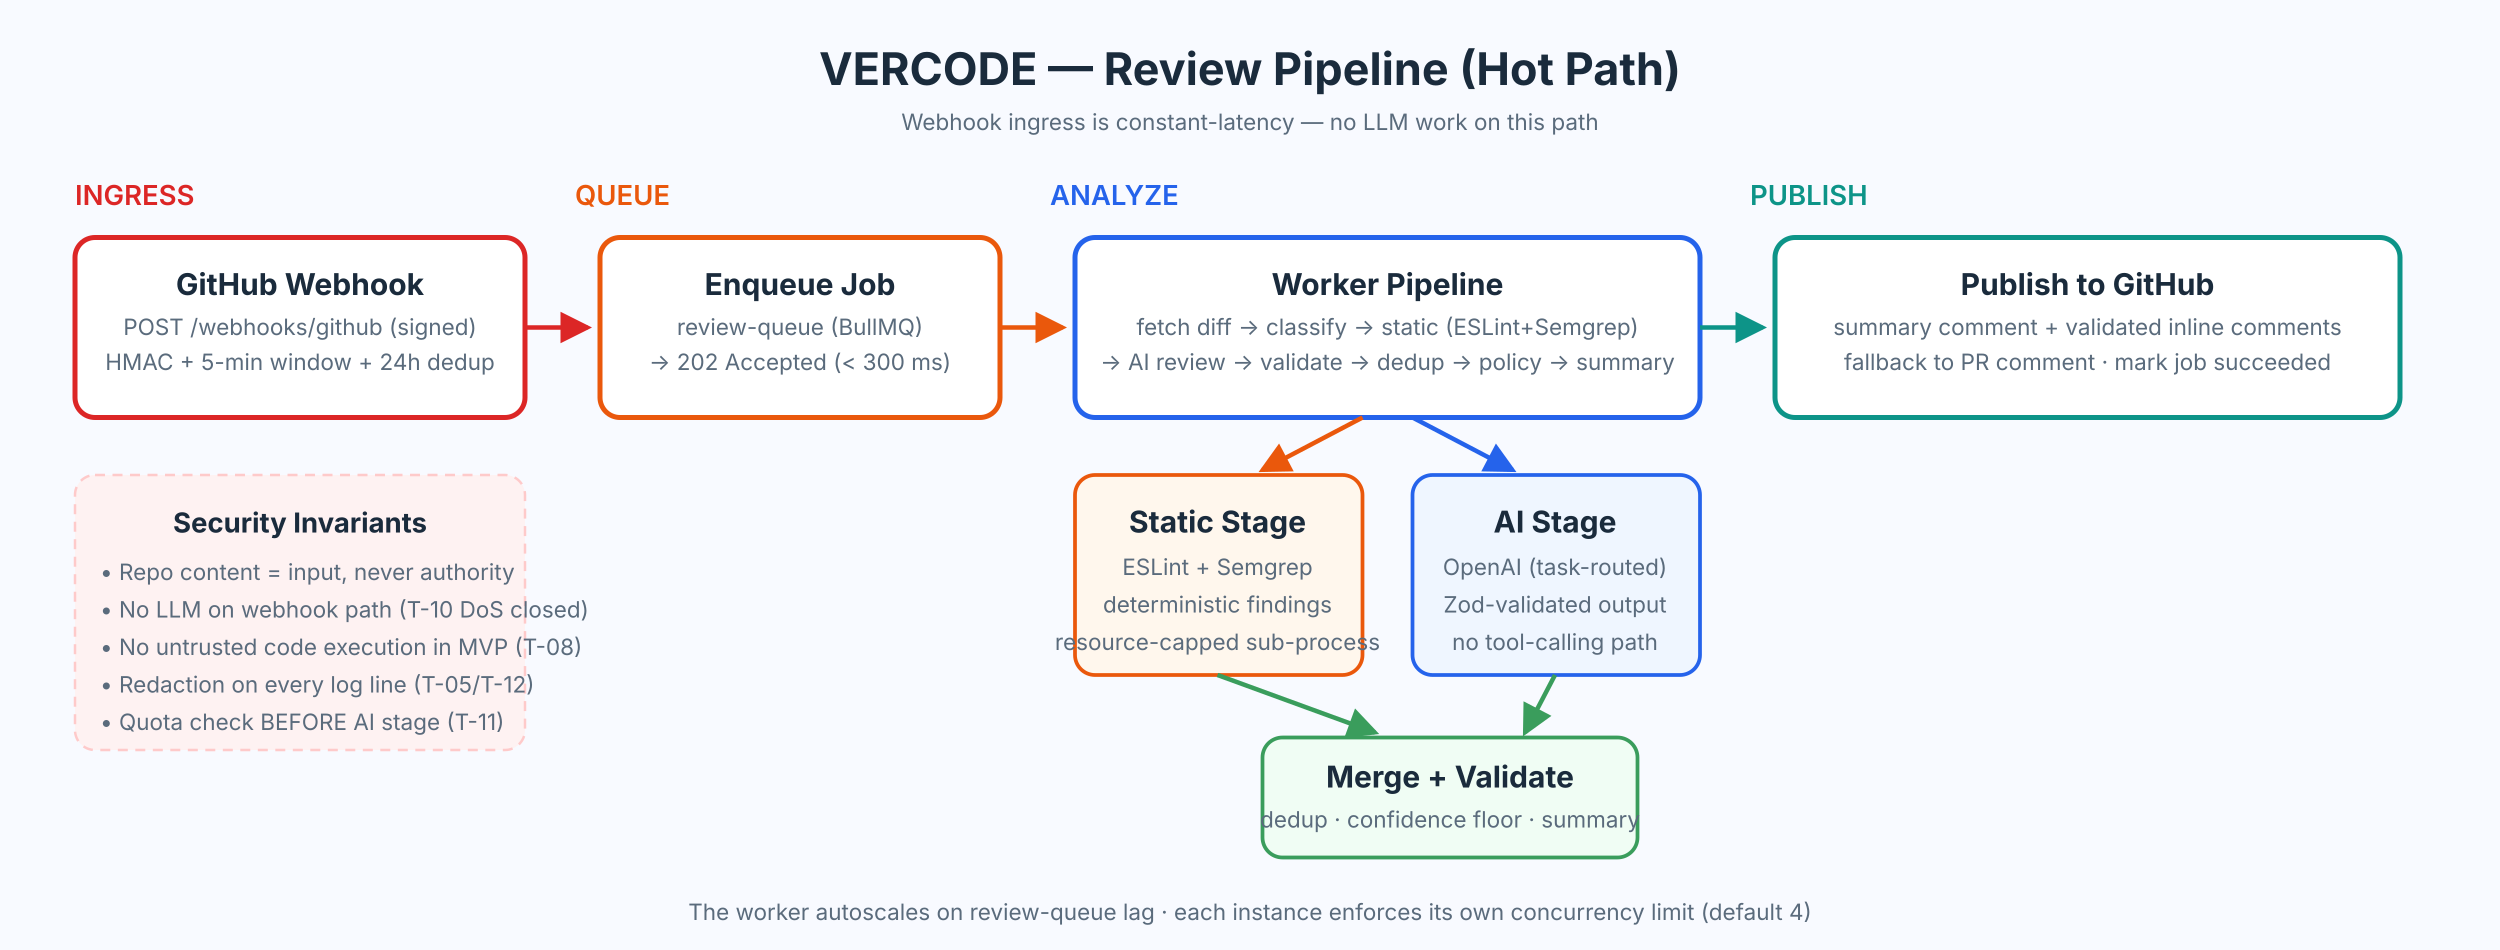
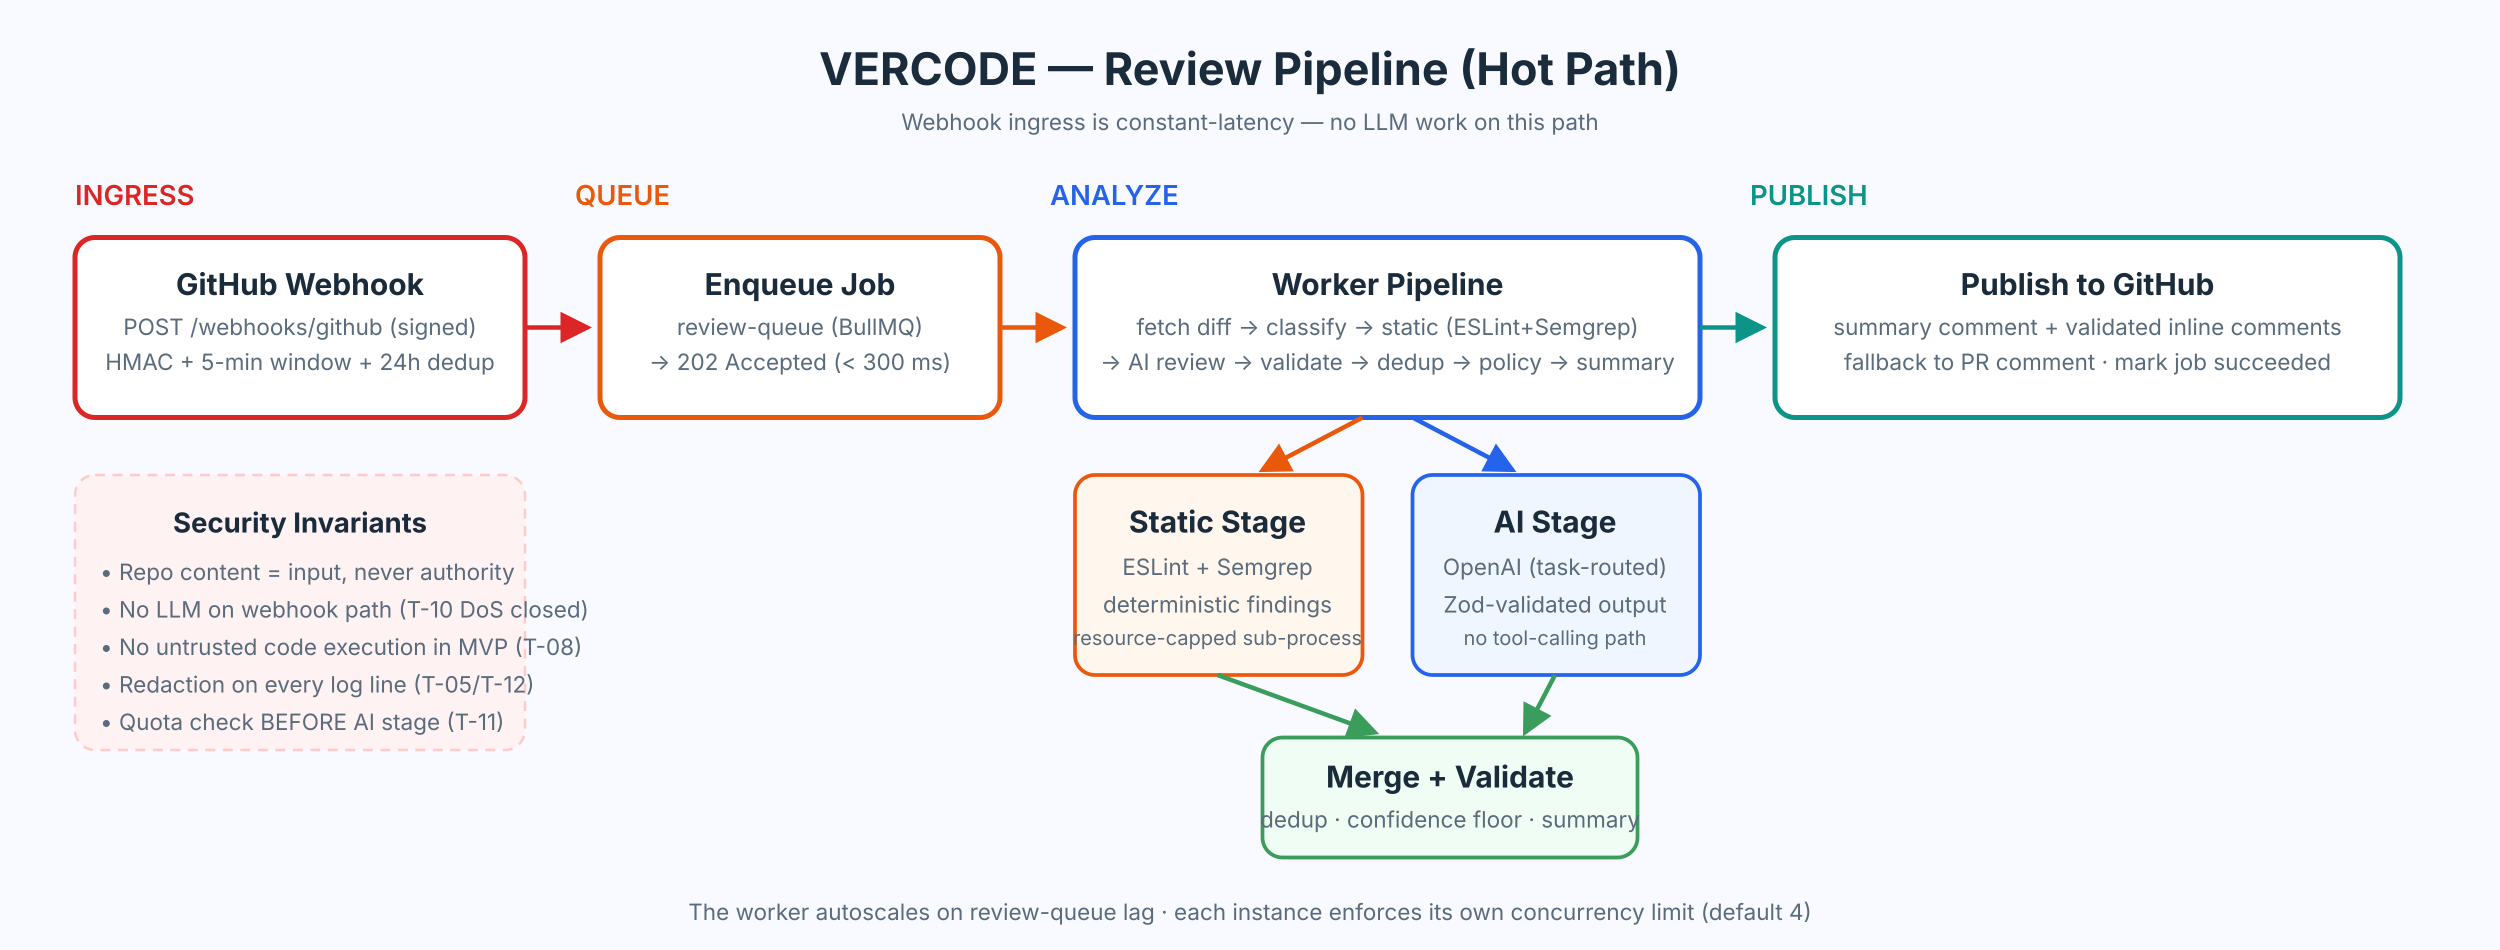
<svg xmlns="http://www.w3.org/2000/svg" viewBox="0 0 1000 380" role="img" aria-label="VERCODE review pipeline">
  <defs>
    <style>
      .stage-title { font-family: 'SF Pro Display', 'Segoe UI', -apple-system, sans-serif; font-size: 12px; font-weight: 700; fill: #1a2b3c; }
      .stage-sub   { font-family: 'SF Pro Text', 'Segoe UI', -apple-system, sans-serif; font-size: 9px; fill: #5a6b7c; }
      .phase       { font-family: 'SF Pro Display', 'Segoe UI', -apple-system, sans-serif; font-size: 11px; font-weight: 600; }
      .arrow       { stroke-width: 1.8; fill: none; }
    </style>
    <marker id="mG" markerWidth="7" markerHeight="7" refX="6" refY="3.5" orient="auto">
      <path d="M0,0 L7,3.5 L0,7 Z" fill="#3a9d5c" />
    </marker>
    <marker id="mB" markerWidth="7" markerHeight="7" refX="6" refY="3.5" orient="auto">
      <path d="M0,0 L7,3.5 L0,7 Z" fill="#2563eb" />
    </marker>
    <marker id="mO" markerWidth="7" markerHeight="7" refX="6" refY="3.5" orient="auto">
      <path d="M0,0 L7,3.5 L0,7 Z" fill="#ea580c" />
    </marker>
    <marker id="mP" markerWidth="7" markerHeight="7" refX="6" refY="3.5" orient="auto">
      <path d="M0,0 L7,3.5 L0,7 Z" fill="#7c3aed" />
    </marker>
    <marker id="mR" markerWidth="7" markerHeight="7" refX="6" refY="3.5" orient="auto">
      <path d="M0,0 L7,3.5 L0,7 Z" fill="#dc2626" />
    </marker>
    <marker id="mT" markerWidth="7" markerHeight="7" refX="6" refY="3.5" orient="auto">
      <path d="M0,0 L7,3.5 L0,7 Z" fill="#0d9488" />
    </marker>
  </defs>
  <rect width="1000" height="380" fill="#f8faff" />
  <text x="500" y="34" text-anchor="middle" class="stage-title" fill="#1a2b3c" style="font-size:18px">VERCODE — Review Pipeline (Hot Path)</text>
  <text x="500" y="52" text-anchor="middle" class="stage-sub">Webhook ingress is constant-latency — no LLM work on this path</text>
  <text x="30" y="82" class="phase" fill="#dc2626">INGRESS</text>
  <text x="230" y="82" class="phase" fill="#ea580c">QUEUE</text>
  <text x="420" y="82" class="phase" fill="#2563eb">ANALYZE</text>
  <text x="700" y="82" class="phase" fill="#0d9488">PUBLISH</text>
  <rect x="30" y="95" width="180" height="72" rx="8" fill="white" stroke="#dc2626" stroke-width="2" />
  <text x="120" y="118" text-anchor="middle" class="stage-title">GitHub Webhook</text>
  <text x="120" y="134" text-anchor="middle" class="stage-sub">POST /webhooks/github (signed)</text>
  <text x="120" y="148" text-anchor="middle" class="stage-sub">HMAC + 5-min window + 24h dedup</text>
  <line x1="210" y1="131" x2="235" y2="131" class="arrow" stroke="#dc2626" marker-end="url(#mR)" />
  <rect x="240" y="95" width="160" height="72" rx="8" fill="white" stroke="#ea580c" stroke-width="2" />
  <text x="320" y="118" text-anchor="middle" class="stage-title">Enqueue Job</text>
  <text x="320" y="134" text-anchor="middle" class="stage-sub">review-queue (BullMQ)</text>
  <text x="320" y="148" text-anchor="middle" class="stage-sub">→ 202 Accepted (&lt; 300 ms)</text>
  <line x1="400" y1="131" x2="425" y2="131" class="arrow" stroke="#ea580c" marker-end="url(#mO)" />
  <rect x="430" y="95" width="250" height="72" rx="8" fill="white" stroke="#2563eb" stroke-width="2" />
  <text x="555" y="118" text-anchor="middle" class="stage-title">Worker Pipeline</text>
  <text x="555" y="134" text-anchor="middle" class="stage-sub">fetch diff → classify → static (ESLint+Semgrep)</text>
  <text x="555" y="148" text-anchor="middle" class="stage-sub">→ AI review → validate → dedup → policy → summary</text>
  <line x1="680" y1="131" x2="705" y2="131" class="arrow" stroke="#0d9488" marker-end="url(#mT)" />
  <rect x="710" y="95" width="250" height="72" rx="8" fill="white" stroke="#0d9488" stroke-width="2" />
  <text x="835" y="118" text-anchor="middle" class="stage-title">Publish to GitHub</text>
  <text x="835" y="134" text-anchor="middle" class="stage-sub">summary comment + validated inline comments</text>
  <text x="835" y="148" text-anchor="middle" class="stage-sub">fallback to PR comment · mark job succeeded</text>
  <rect x="430" y="190" width="115" height="80" rx="8" fill="#fff7ed" stroke="#ea580c" stroke-width="1.5" />
  <text x="487" y="213" text-anchor="middle" class="stage-title" fill="#ea580c">Static Stage</text>
  <text x="487" y="230" text-anchor="middle" class="stage-sub">ESLint + Semgrep</text>
  <text x="487" y="245" text-anchor="middle" class="stage-sub">deterministic findings</text>
-   <text x="487" y="260" text-anchor="middle" class="stage-sub">resource-capped sub-process</text>
+   <text x="487" y="258" text-anchor="middle" class="stage-sub" style="font-size:8px">resource-capped sub-process</text>
  <line x1="545" y1="167" x2="505" y2="188" class="arrow" stroke="#ea580c" marker-end="url(#mO)" />
  <rect x="565" y="190" width="115" height="80" rx="8" fill="#eff6ff" stroke="#2563eb" stroke-width="1.5" />
  <text x="622" y="213" text-anchor="middle" class="stage-title" fill="#2563eb">AI Stage</text>
  <text x="622" y="230" text-anchor="middle" class="stage-sub">OpenAI (task-routed)</text>
  <text x="622" y="245" text-anchor="middle" class="stage-sub">Zod-validated output</text>
-   <text x="622" y="260" text-anchor="middle" class="stage-sub">no tool-calling path</text>
+   <text x="622" y="258" text-anchor="middle" class="stage-sub" style="font-size:8px">no tool-calling path</text>
  <line x1="565" y1="167" x2="605" y2="188" class="arrow" stroke="#2563eb" marker-end="url(#mB)" />
  <rect x="505" y="295" width="150" height="48" rx="8" fill="#f0fdf4" stroke="#3a9d5c" stroke-width="1.5" />
  <text x="580" y="315" text-anchor="middle" class="stage-title" fill="#3a9d5c">Merge + Validate</text>
  <text x="580" y="331" text-anchor="middle" class="stage-sub">dedup · confidence floor · summary</text>
  <line x1="487" y1="270" x2="550" y2="293" class="arrow" stroke="#3a9d5c" marker-end="url(#mG)" />
  <line x1="622" y1="270" x2="610" y2="293" class="arrow" stroke="#3a9d5c" marker-end="url(#mG)" />
  <rect x="30" y="190" width="180" height="110" rx="8" fill="#fef2f2" stroke="#fecaca" stroke-width="1" stroke-dasharray="4 3" />
  <text x="120" y="213" text-anchor="middle" class="stage-title" fill="#991b1b" style="font-size:11px">Security Invariants</text>
  <text x="40" y="232" class="stage-sub" fill="#991b1b">• Repo content = input, never authority</text>
  <text x="40" y="247" class="stage-sub" fill="#991b1b">• No LLM on webhook path (T-10 DoS closed)</text>
  <text x="40" y="262" class="stage-sub" fill="#991b1b">• No untrusted code execution in MVP (T-08)</text>
  <text x="40" y="277" class="stage-sub" fill="#991b1b">• Redaction on every log line (T-05/T-12)</text>
  <text x="40" y="292" class="stage-sub" fill="#991b1b">• Quota check BEFORE AI stage (T-11)</text>
  <text x="500" y="368" text-anchor="middle" class="stage-sub" fill="#5a6b7c">The worker autoscales on review-queue lag · each instance enforces its own concurrency limit (default 4)</text>
</svg>
